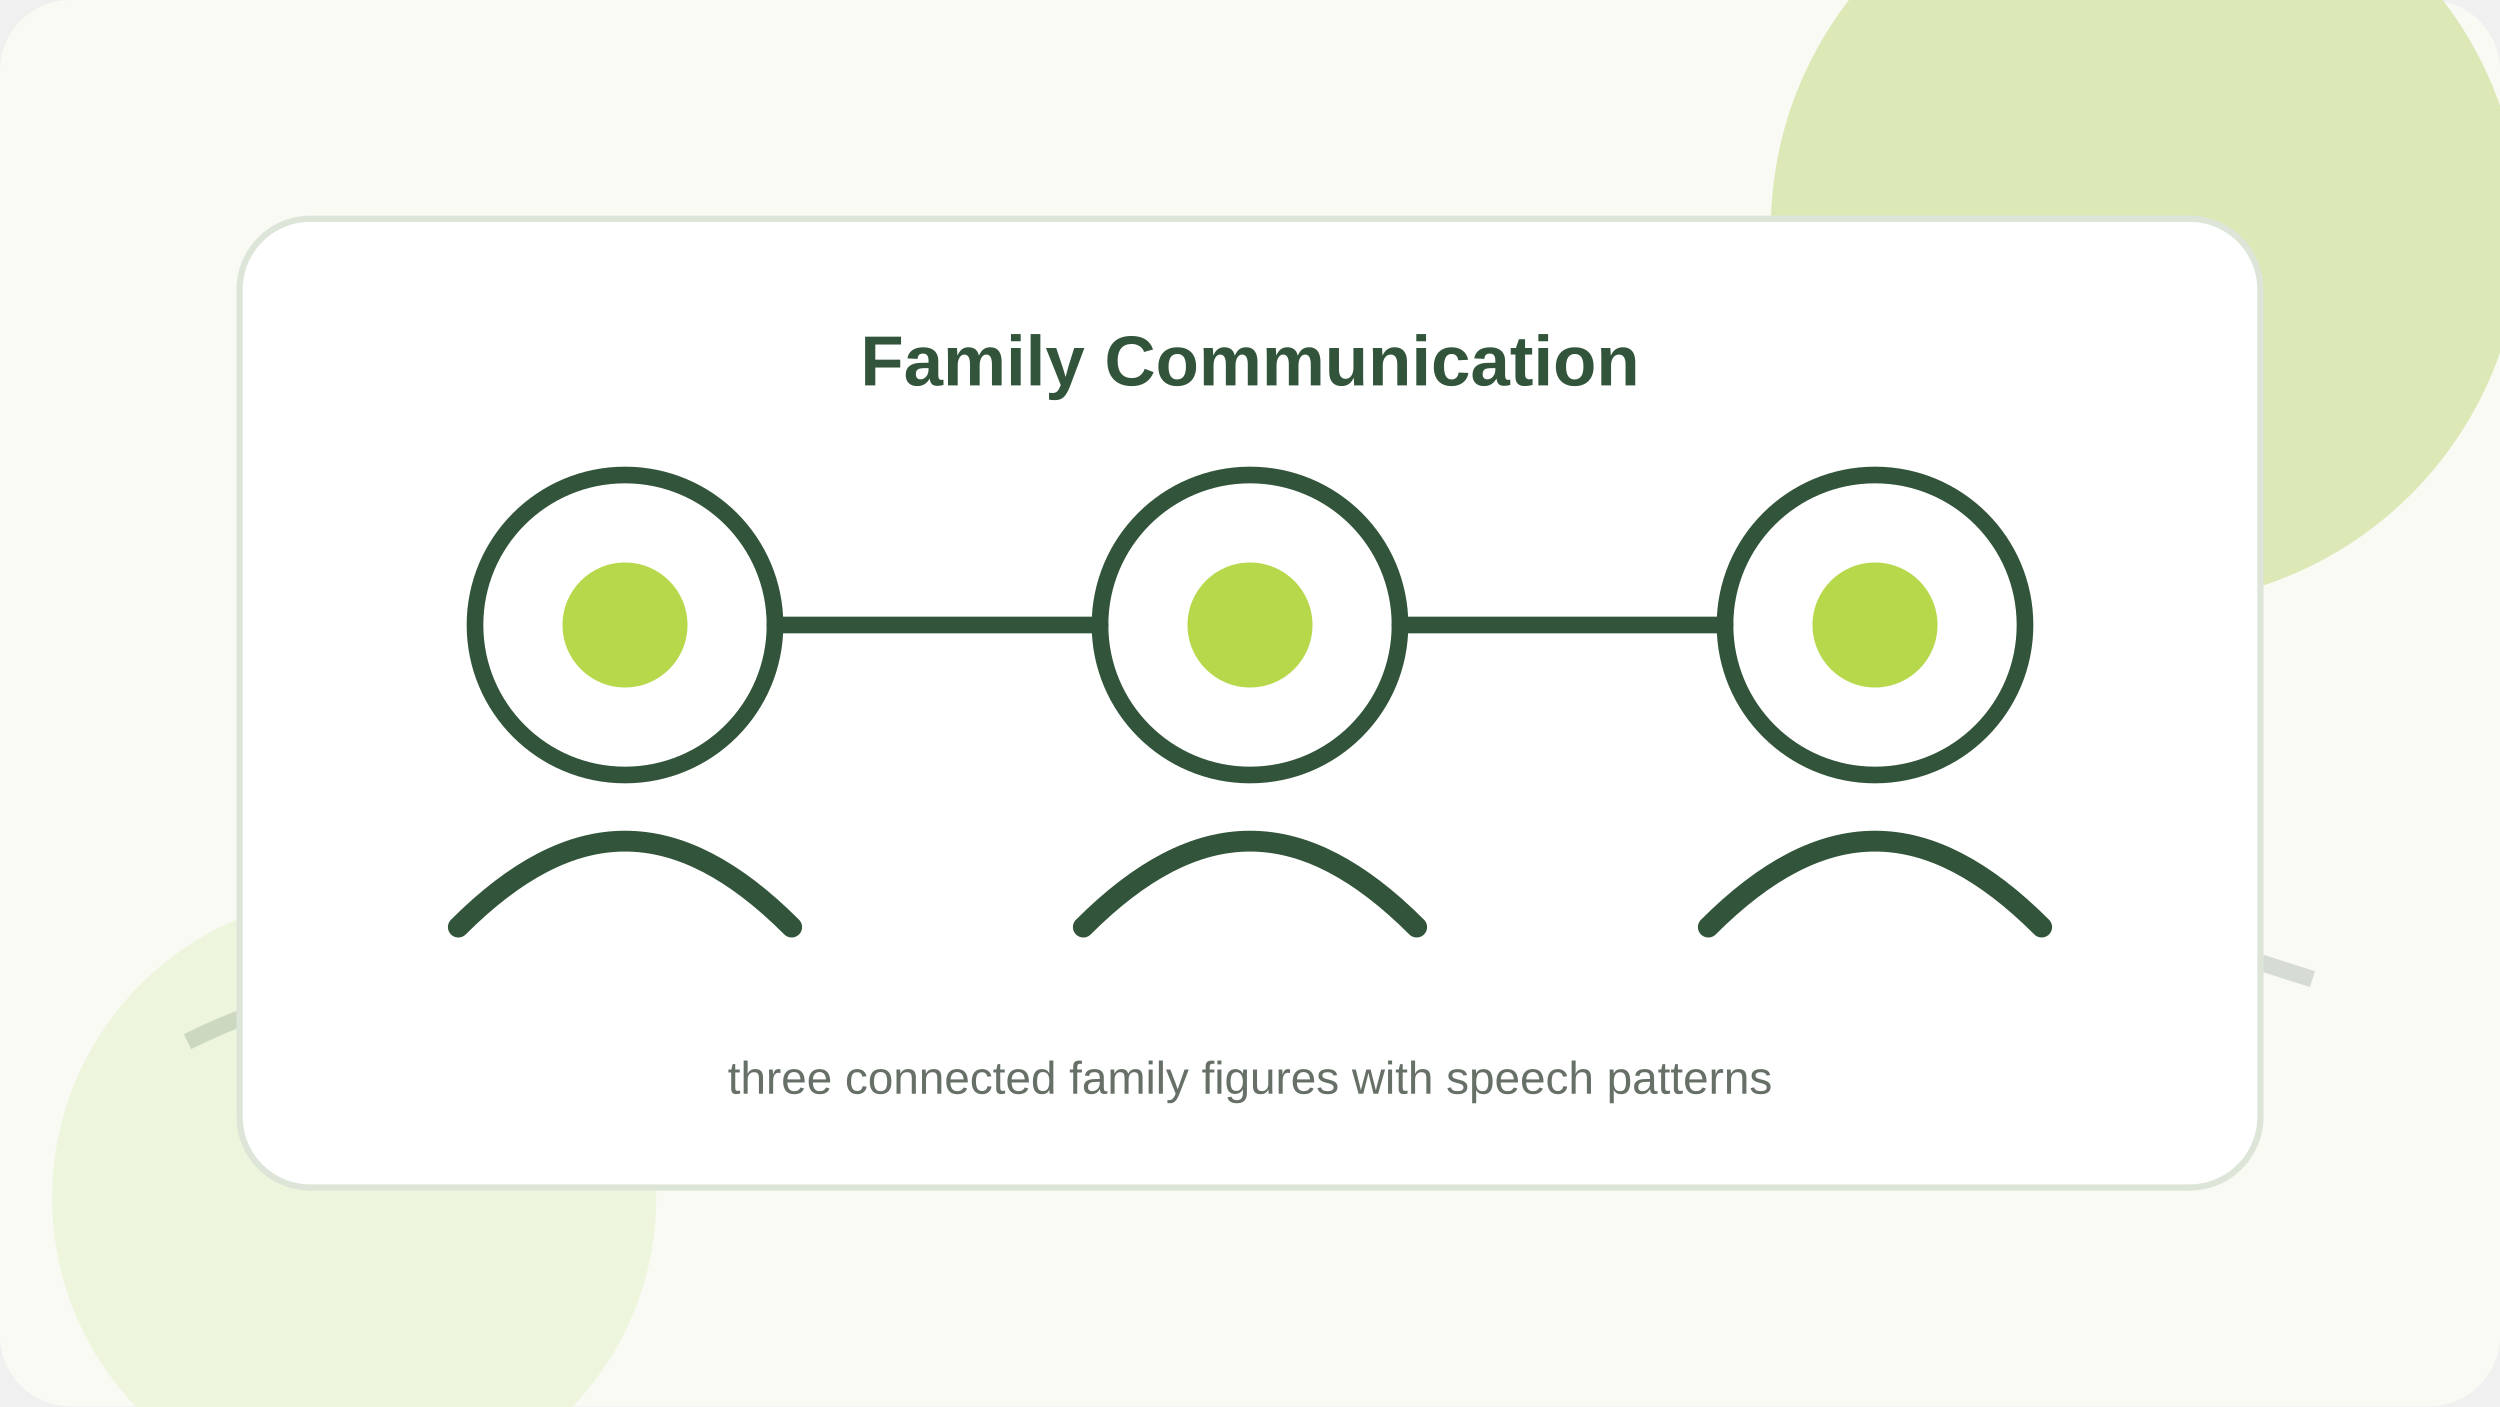
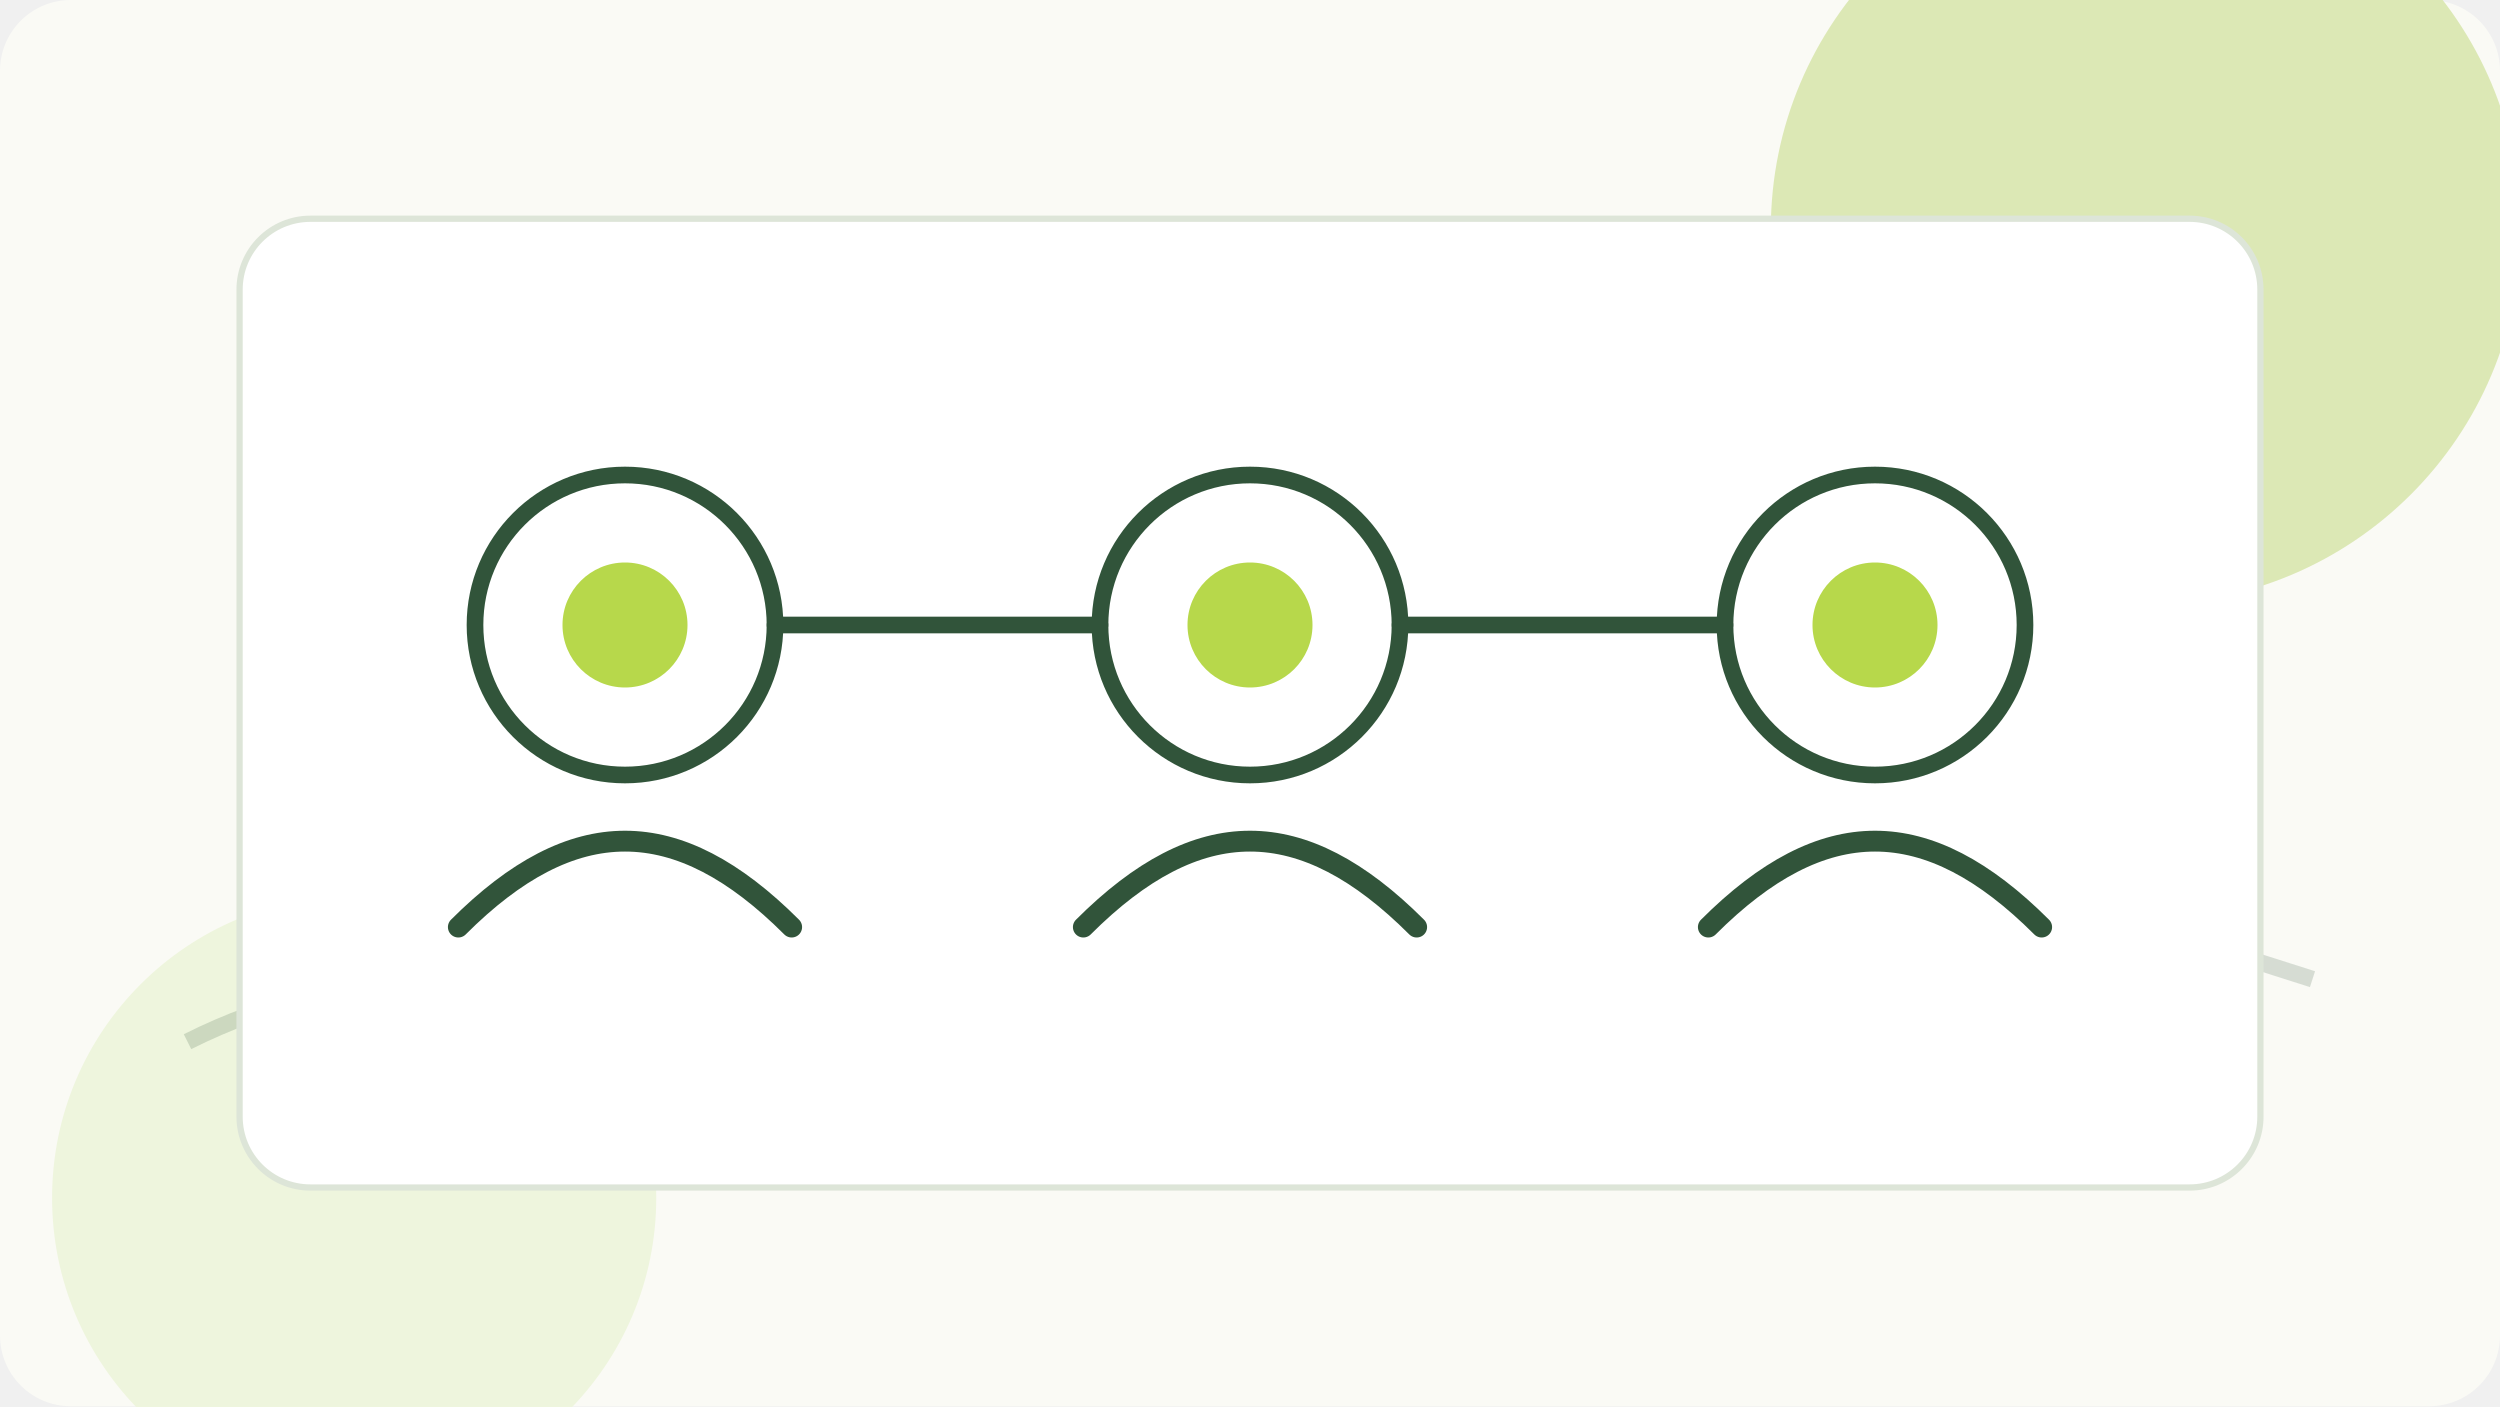
<svg xmlns="http://www.w3.org/2000/svg" viewBox="0 0 1200 675" role="img">
  <rect width="1200" height="675" rx="34" fill="#FAFAF5" />
  <circle cx="1030" cy="110" r="180" fill="#DCE8B5" />
  <circle cx="170" cy="575" r="145" fill="#EEF5DD" />
  <path d="M90 500C250 420 350 545 510 455S800 370 1110 470" fill="none" stroke="#31543A" stroke-width="8" opacity=".18" />
  <rect x="115" y="105" width="970" height="465" rx="34" fill="#fff" stroke="#DDE5D8" stroke-width="3" />
  <g fill="none" stroke="#31543A" stroke-width="8" stroke-linecap="round" stroke-linejoin="round">
    <circle cx="300" cy="300" r="72" />
    <circle cx="600" cy="300" r="72" />
    <circle cx="900" cy="300" r="72" />
    <path d="M372 300h156M672 300h156" />
  </g>
  <g fill="#B7D84B">
    <circle cx="300" cy="300" r="30" />
    <circle cx="600" cy="300" r="30" />
    <circle cx="900" cy="300" r="30" />
  </g>
  <path d="M220 445c55-55 105-55 160 0M520 445c55-55 105-55 160 0M820 445c55-55 105-55 160 0" fill="none" stroke="#31543A" stroke-width="10" stroke-linecap="round" />
-   <text x="600" y="185" text-anchor="middle" font-family="Arial,sans-serif" font-size="34" font-weight="700" fill="#31543A">Family Communication</text>
-   <text x="600" y="525" text-anchor="middle" font-family="Arial,sans-serif" font-size="22" fill="#667067">three connected family figures with speech patterns</text>
</svg>
